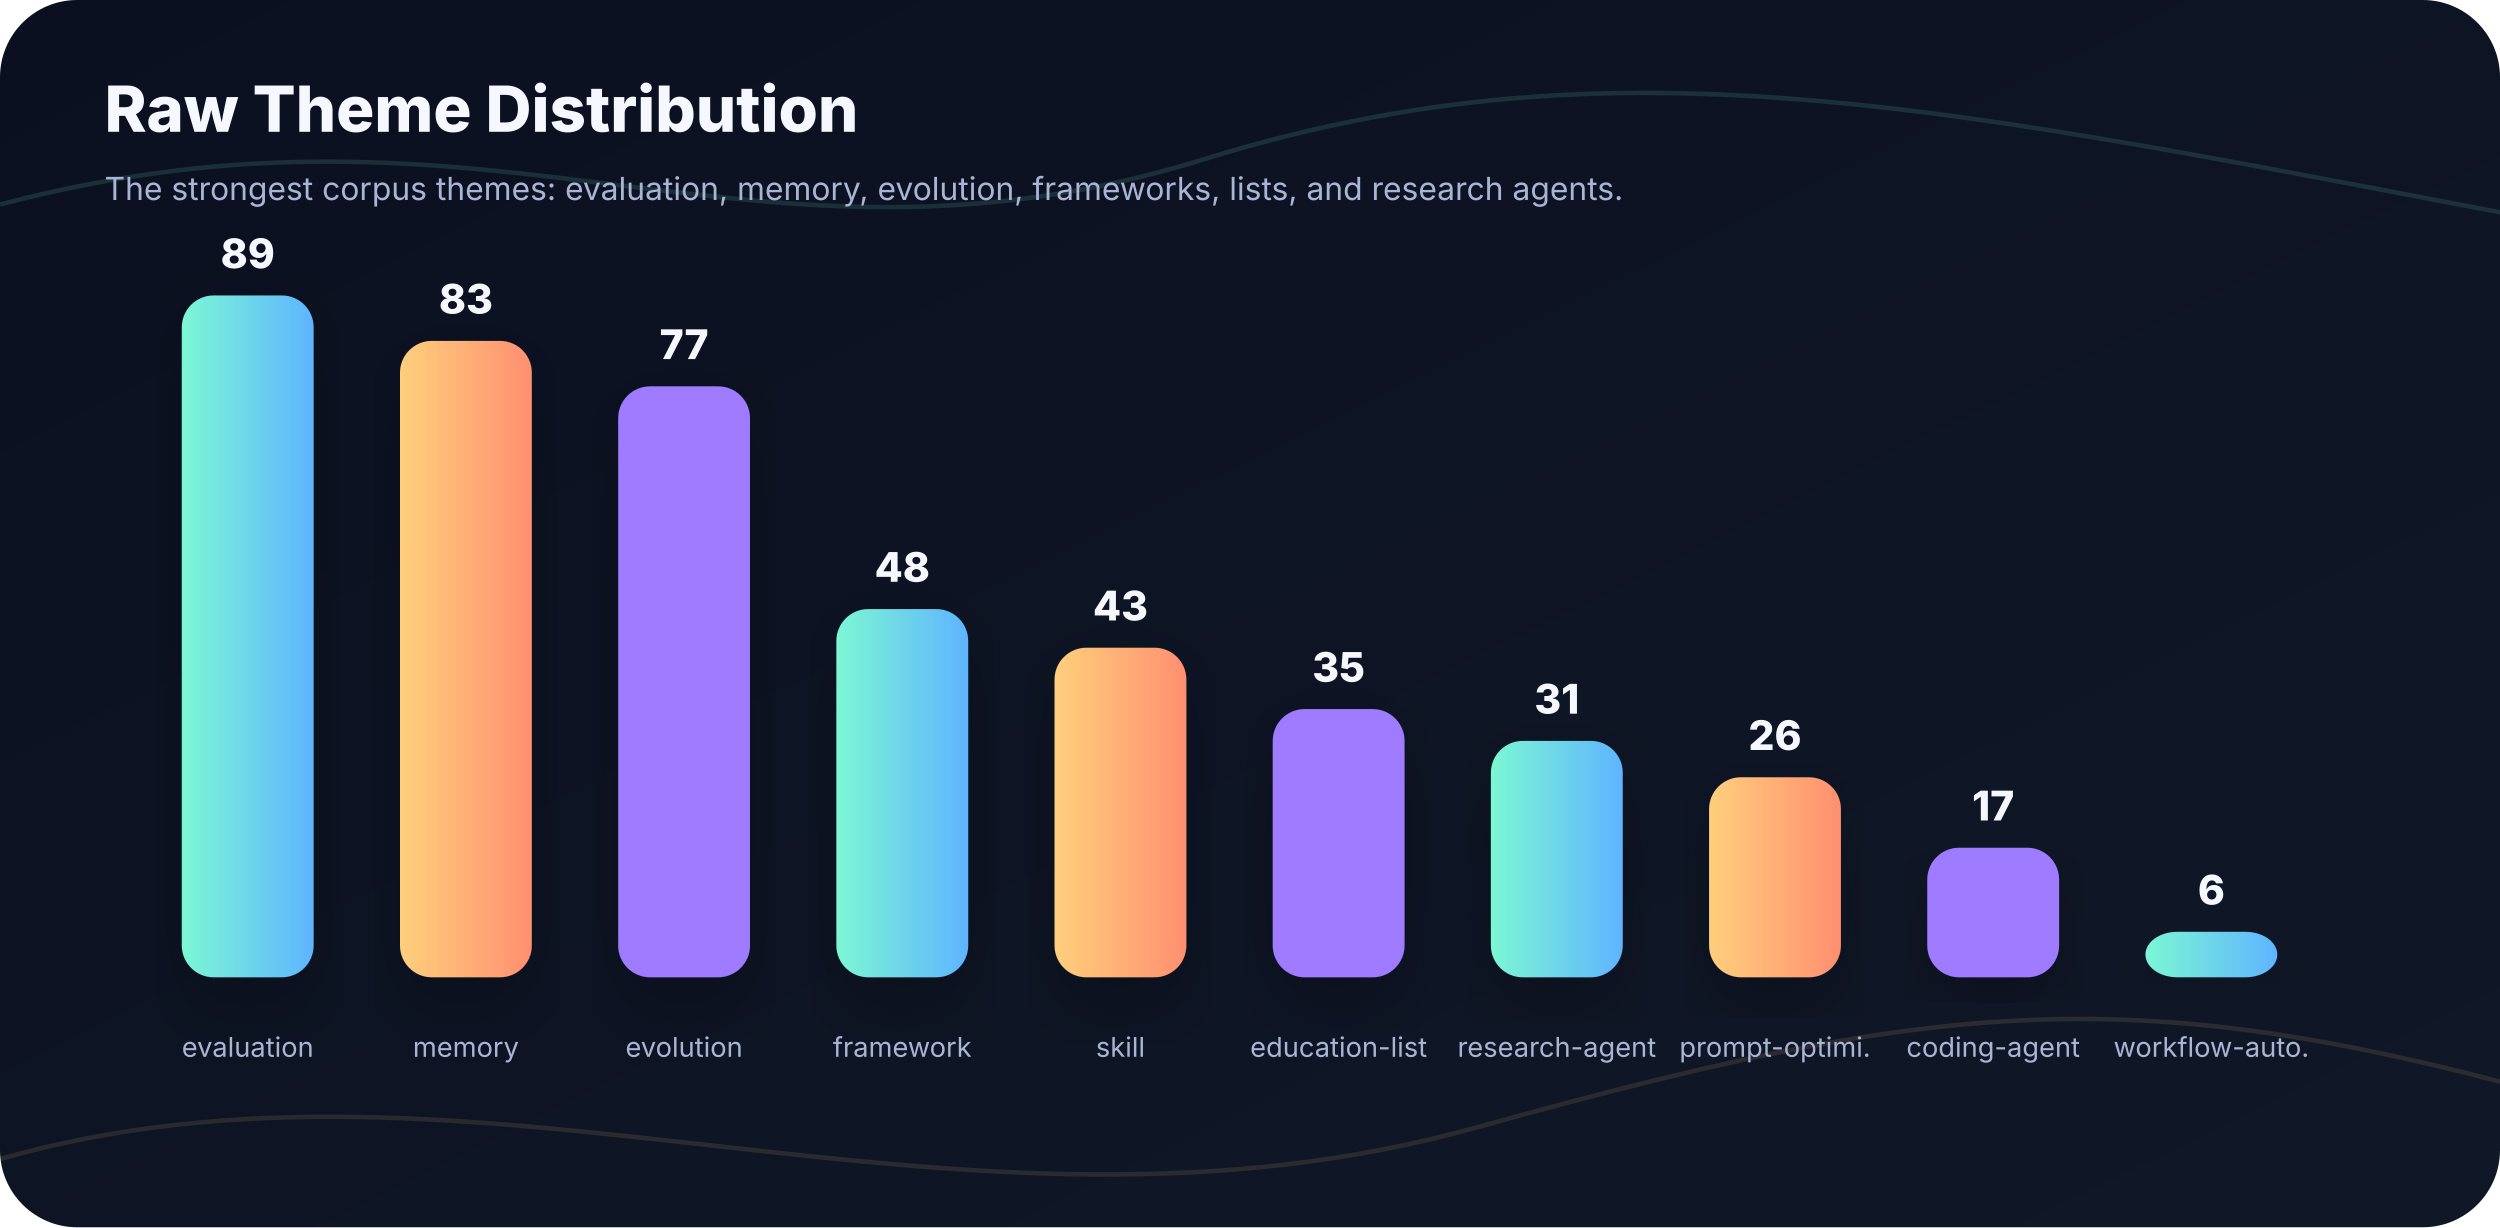
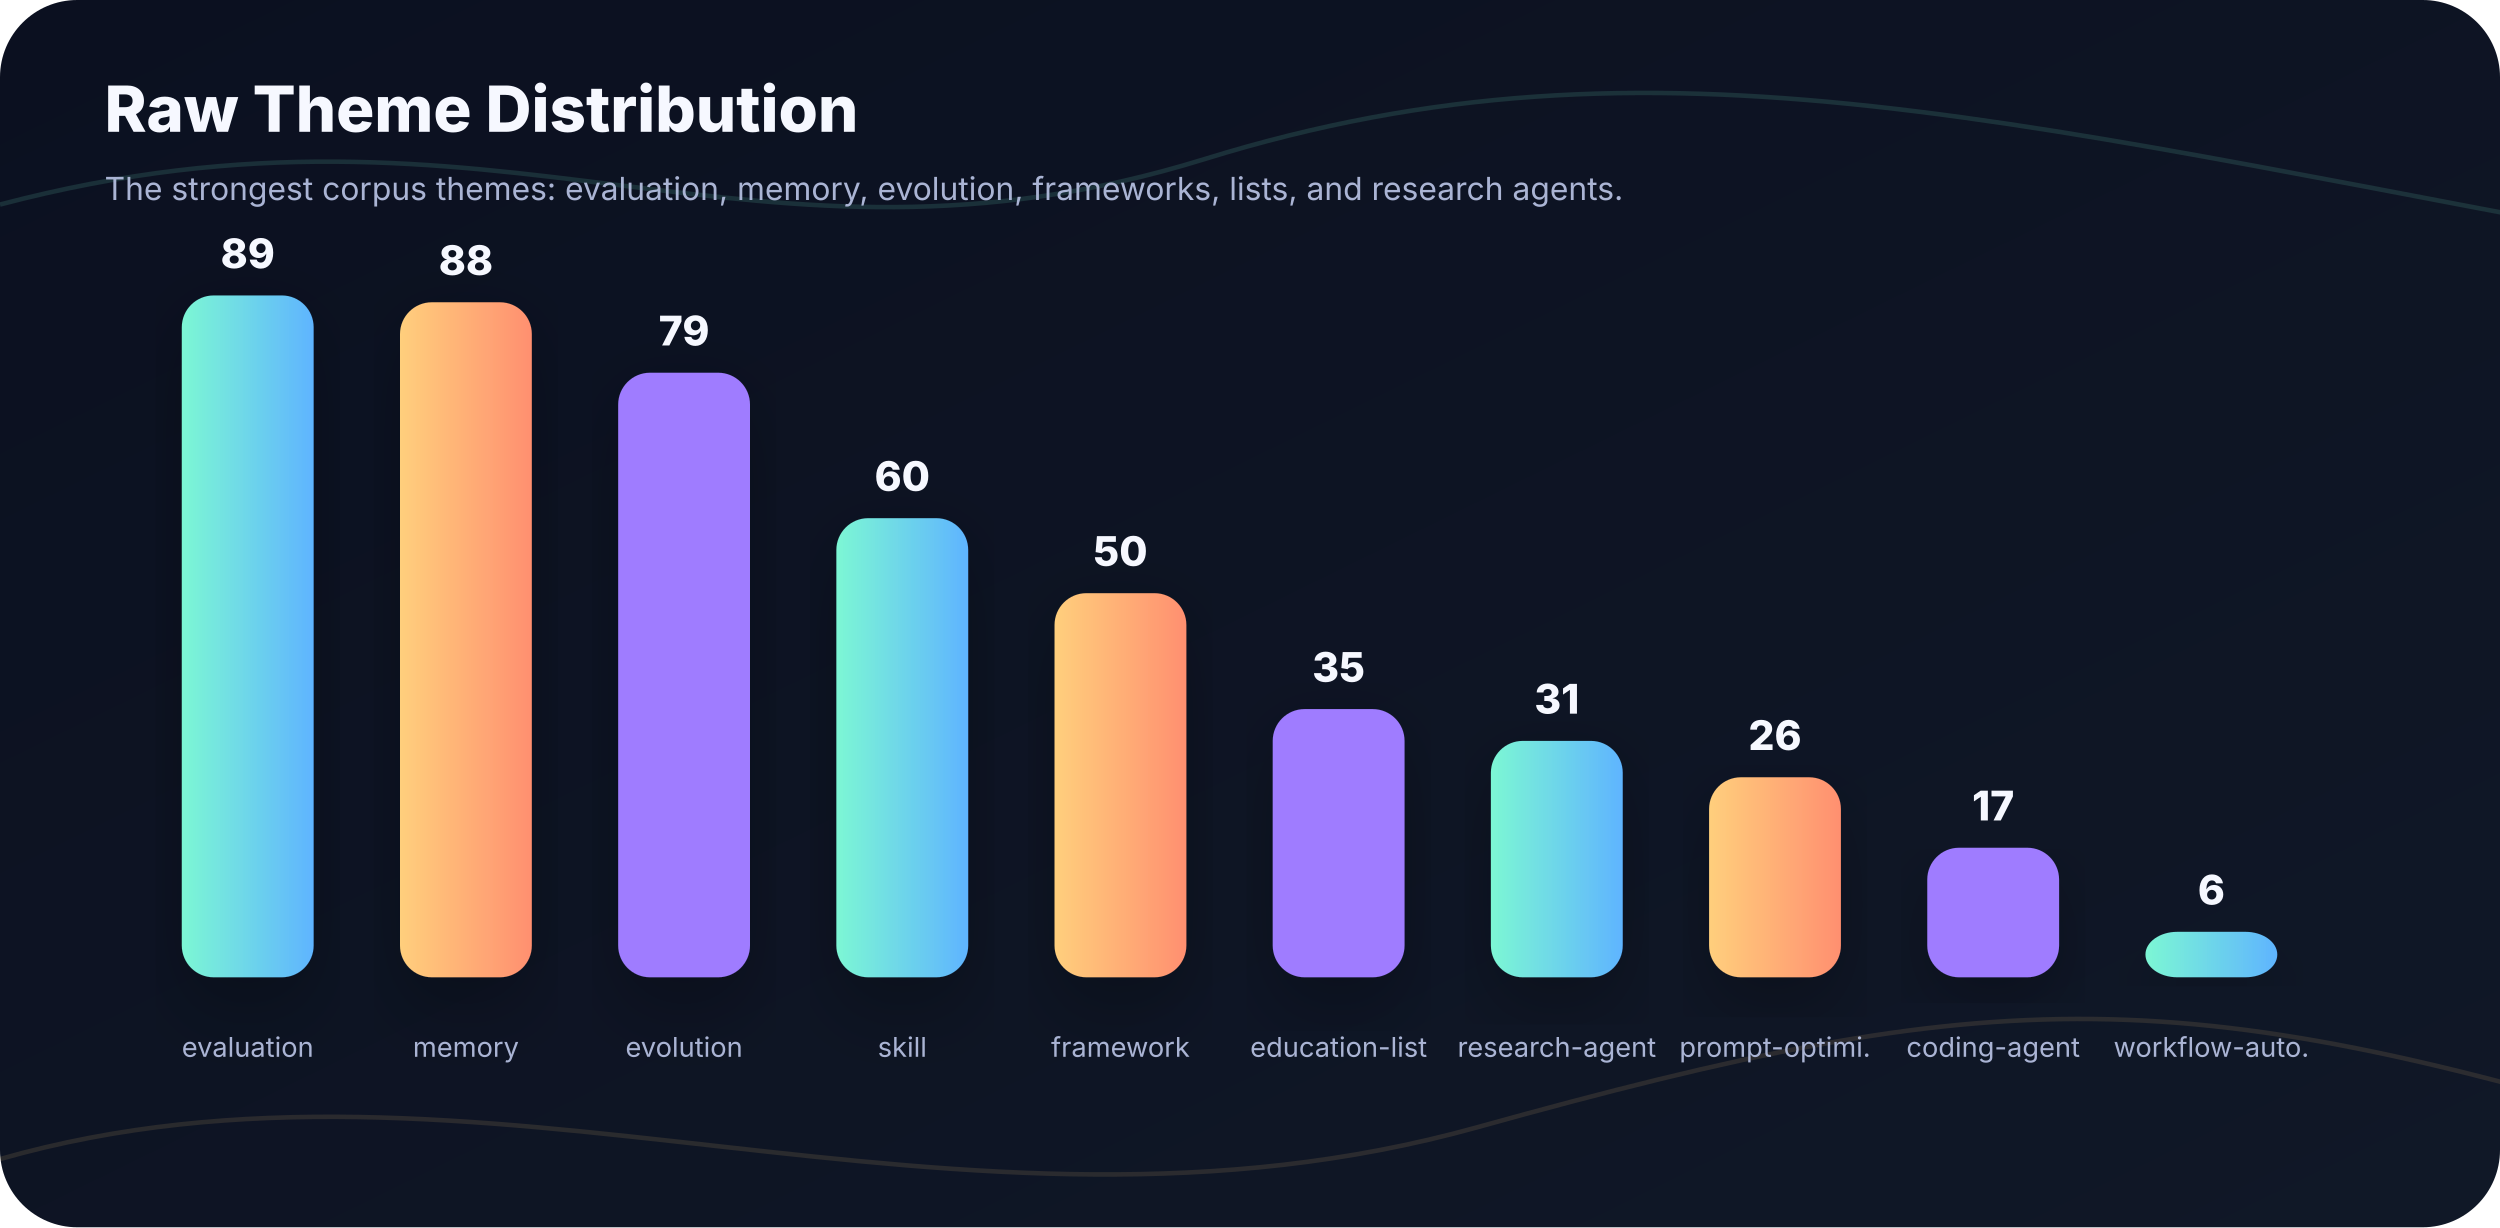
<svg xmlns="http://www.w3.org/2000/svg" width="1100" height="540" viewBox="0 0 1100 540" role="img" aria-labelledby="title desc">
  <defs>
    <linearGradient id="bg" x1="0" x2="1" y1="0" y2="1">
      <stop offset="0" stop-color="#0b1020" />
      <stop offset="1" stop-color="#101827" />
    </linearGradient>
    <linearGradient id="teal" x1="0" x2="1">
      <stop offset="0" stop-color="#7cf7d4" />
      <stop offset="1" stop-color="#5fb4ff" />
    </linearGradient>
    <linearGradient id="amber" x1="0" x2="1">
      <stop offset="0" stop-color="#ffcf7c" />
      <stop offset="1" stop-color="#ff8f70" />
    </linearGradient>
    <filter id="softShadow" x="-20%" y="-20%" width="140%" height="140%">
      <feDropShadow dx="0" dy="12" stdDeviation="18" flood-color="#000000" flood-opacity=".28" />
    </filter>
  </defs>
  <rect width="100%" height="100%" rx="34" fill="url(#bg)" />
  <path d="M0 90 C220 32 330 132 530 70 S890 56 1200 112" fill="none" stroke="#7cf7d4" stroke-opacity=".13" stroke-width="2" />
  <path d="M0 510 C210 450 420 560 650 496 S960 430 1200 505" fill="none" stroke="#ffcf7c" stroke-opacity=".12" stroke-width="2" />
  <text x="46" y="58" font-family="Inter, Arial, sans-serif" font-size="28" font-weight="800" fill="#f6f8ff">Raw Theme Distribution</text>
  <text x="46" y="88" font-family="Inter, Arial, sans-serif" font-size="14" fill="#aab4d4">The strongest corpus themes: evaluation, memory, evolution, frameworks, lists, and research agents.</text>
  <g>
    <rect x="80" y="130" width="58" height="300" rx="14" fill="url(#teal)" filter="url(#softShadow)" />
    <text x="109" y="118" text-anchor="middle" font-family="Inter, Arial, sans-serif" font-size="18" font-weight="800" fill="#f6f8ff">89</text>
    <text x="109" y="465" text-anchor="middle" font-family="Inter, Arial, sans-serif" font-size="12" fill="#aab4d4">evaluation</text>
  </g>
  <g>
-     <rect x="176" y="150" width="58" height="280" rx="14" fill="url(#amber)" filter="url(#softShadow)" />
-     <text x="205" y="138" text-anchor="middle" font-family="Inter, Arial, sans-serif" font-size="18" font-weight="800" fill="#f6f8ff">83</text>
+     <rect x="176" y="133" width="58" height="297" rx="14" fill="url(#amber)" filter="url(#softShadow)" />
+     <text x="205" y="121" text-anchor="middle" font-family="Inter, Arial, sans-serif" font-size="18" font-weight="800" fill="#f6f8ff">88</text>
    <text x="205" y="465" text-anchor="middle" font-family="Inter, Arial, sans-serif" font-size="12" fill="#aab4d4">memory</text>
  </g>
  <g>
-     <rect x="272" y="170" width="58" height="260" rx="14" fill="#9f7cff" filter="url(#softShadow)" />
-     <text x="301" y="158" text-anchor="middle" font-family="Inter, Arial, sans-serif" font-size="18" font-weight="800" fill="#f6f8ff">77</text>
+     <rect x="272" y="164" width="58" height="266" rx="14" fill="#9f7cff" filter="url(#softShadow)" />
+     <text x="301" y="152" text-anchor="middle" font-family="Inter, Arial, sans-serif" font-size="18" font-weight="800" fill="#f6f8ff">79</text>
    <text x="301" y="465" text-anchor="middle" font-family="Inter, Arial, sans-serif" font-size="12" fill="#aab4d4">evolution</text>
  </g>
  <g>
-     <rect x="368" y="268" width="58" height="162" rx="14" fill="url(#teal)" filter="url(#softShadow)" />
-     <text x="397" y="256" text-anchor="middle" font-family="Inter, Arial, sans-serif" font-size="18" font-weight="800" fill="#f6f8ff">48</text>
-     <text x="397" y="465" text-anchor="middle" font-family="Inter, Arial, sans-serif" font-size="12" fill="#aab4d4">framework</text>
+     <rect x="368" y="228" width="58" height="202" rx="14" fill="url(#teal)" filter="url(#softShadow)" />
+     <text x="397" y="216" text-anchor="middle" font-family="Inter, Arial, sans-serif" font-size="18" font-weight="800" fill="#f6f8ff">60</text>
+     <text x="397" y="465" text-anchor="middle" font-family="Inter, Arial, sans-serif" font-size="12" fill="#aab4d4">skill</text>
  </g>
  <g>
-     <rect x="464" y="285" width="58" height="145" rx="14" fill="url(#amber)" filter="url(#softShadow)" />
-     <text x="493" y="273" text-anchor="middle" font-family="Inter, Arial, sans-serif" font-size="18" font-weight="800" fill="#f6f8ff">43</text>
-     <text x="493" y="465" text-anchor="middle" font-family="Inter, Arial, sans-serif" font-size="12" fill="#aab4d4">skill</text>
+     <rect x="464" y="261" width="58" height="169" rx="14" fill="url(#amber)" filter="url(#softShadow)" />
+     <text x="493" y="249" text-anchor="middle" font-family="Inter, Arial, sans-serif" font-size="18" font-weight="800" fill="#f6f8ff">50</text>
+     <text x="493" y="465" text-anchor="middle" font-family="Inter, Arial, sans-serif" font-size="12" fill="#aab4d4">framework</text>
  </g>
  <g>
    <rect x="560" y="312" width="58" height="118" rx="14" fill="#9f7cff" filter="url(#softShadow)" />
    <text x="589" y="300" text-anchor="middle" font-family="Inter, Arial, sans-serif" font-size="18" font-weight="800" fill="#f6f8ff">35</text>
    <text x="589" y="465" text-anchor="middle" font-family="Inter, Arial, sans-serif" font-size="12" fill="#aab4d4">education-list</text>
  </g>
  <g>
    <rect x="656" y="326" width="58" height="104" rx="14" fill="url(#teal)" filter="url(#softShadow)" />
    <text x="685" y="314" text-anchor="middle" font-family="Inter, Arial, sans-serif" font-size="18" font-weight="800" fill="#f6f8ff">31</text>
    <text x="685" y="465" text-anchor="middle" font-family="Inter, Arial, sans-serif" font-size="12" fill="#aab4d4">research-agent</text>
  </g>
  <g>
    <rect x="752" y="342" width="58" height="88" rx="14" fill="url(#amber)" filter="url(#softShadow)" />
    <text x="781" y="330" text-anchor="middle" font-family="Inter, Arial, sans-serif" font-size="18" font-weight="800" fill="#f6f8ff">26</text>
    <text x="781" y="465" text-anchor="middle" font-family="Inter, Arial, sans-serif" font-size="12" fill="#aab4d4">prompt-optimi.</text>
  </g>
  <g>
    <rect x="848" y="373" width="58" height="57" rx="14" fill="#9f7cff" filter="url(#softShadow)" />
    <text x="877" y="361" text-anchor="middle" font-family="Inter, Arial, sans-serif" font-size="18" font-weight="800" fill="#f6f8ff">17</text>
    <text x="877" y="465" text-anchor="middle" font-family="Inter, Arial, sans-serif" font-size="12" fill="#aab4d4">coding-agent</text>
  </g>
  <g>
    <rect x="944" y="410" width="58" height="20" rx="14" fill="url(#teal)" filter="url(#softShadow)" />
    <text x="973" y="398" text-anchor="middle" font-family="Inter, Arial, sans-serif" font-size="18" font-weight="800" fill="#f6f8ff">6</text>
    <text x="973" y="465" text-anchor="middle" font-family="Inter, Arial, sans-serif" font-size="12" fill="#aab4d4">workflow-auto.</text>
  </g>
</svg>
